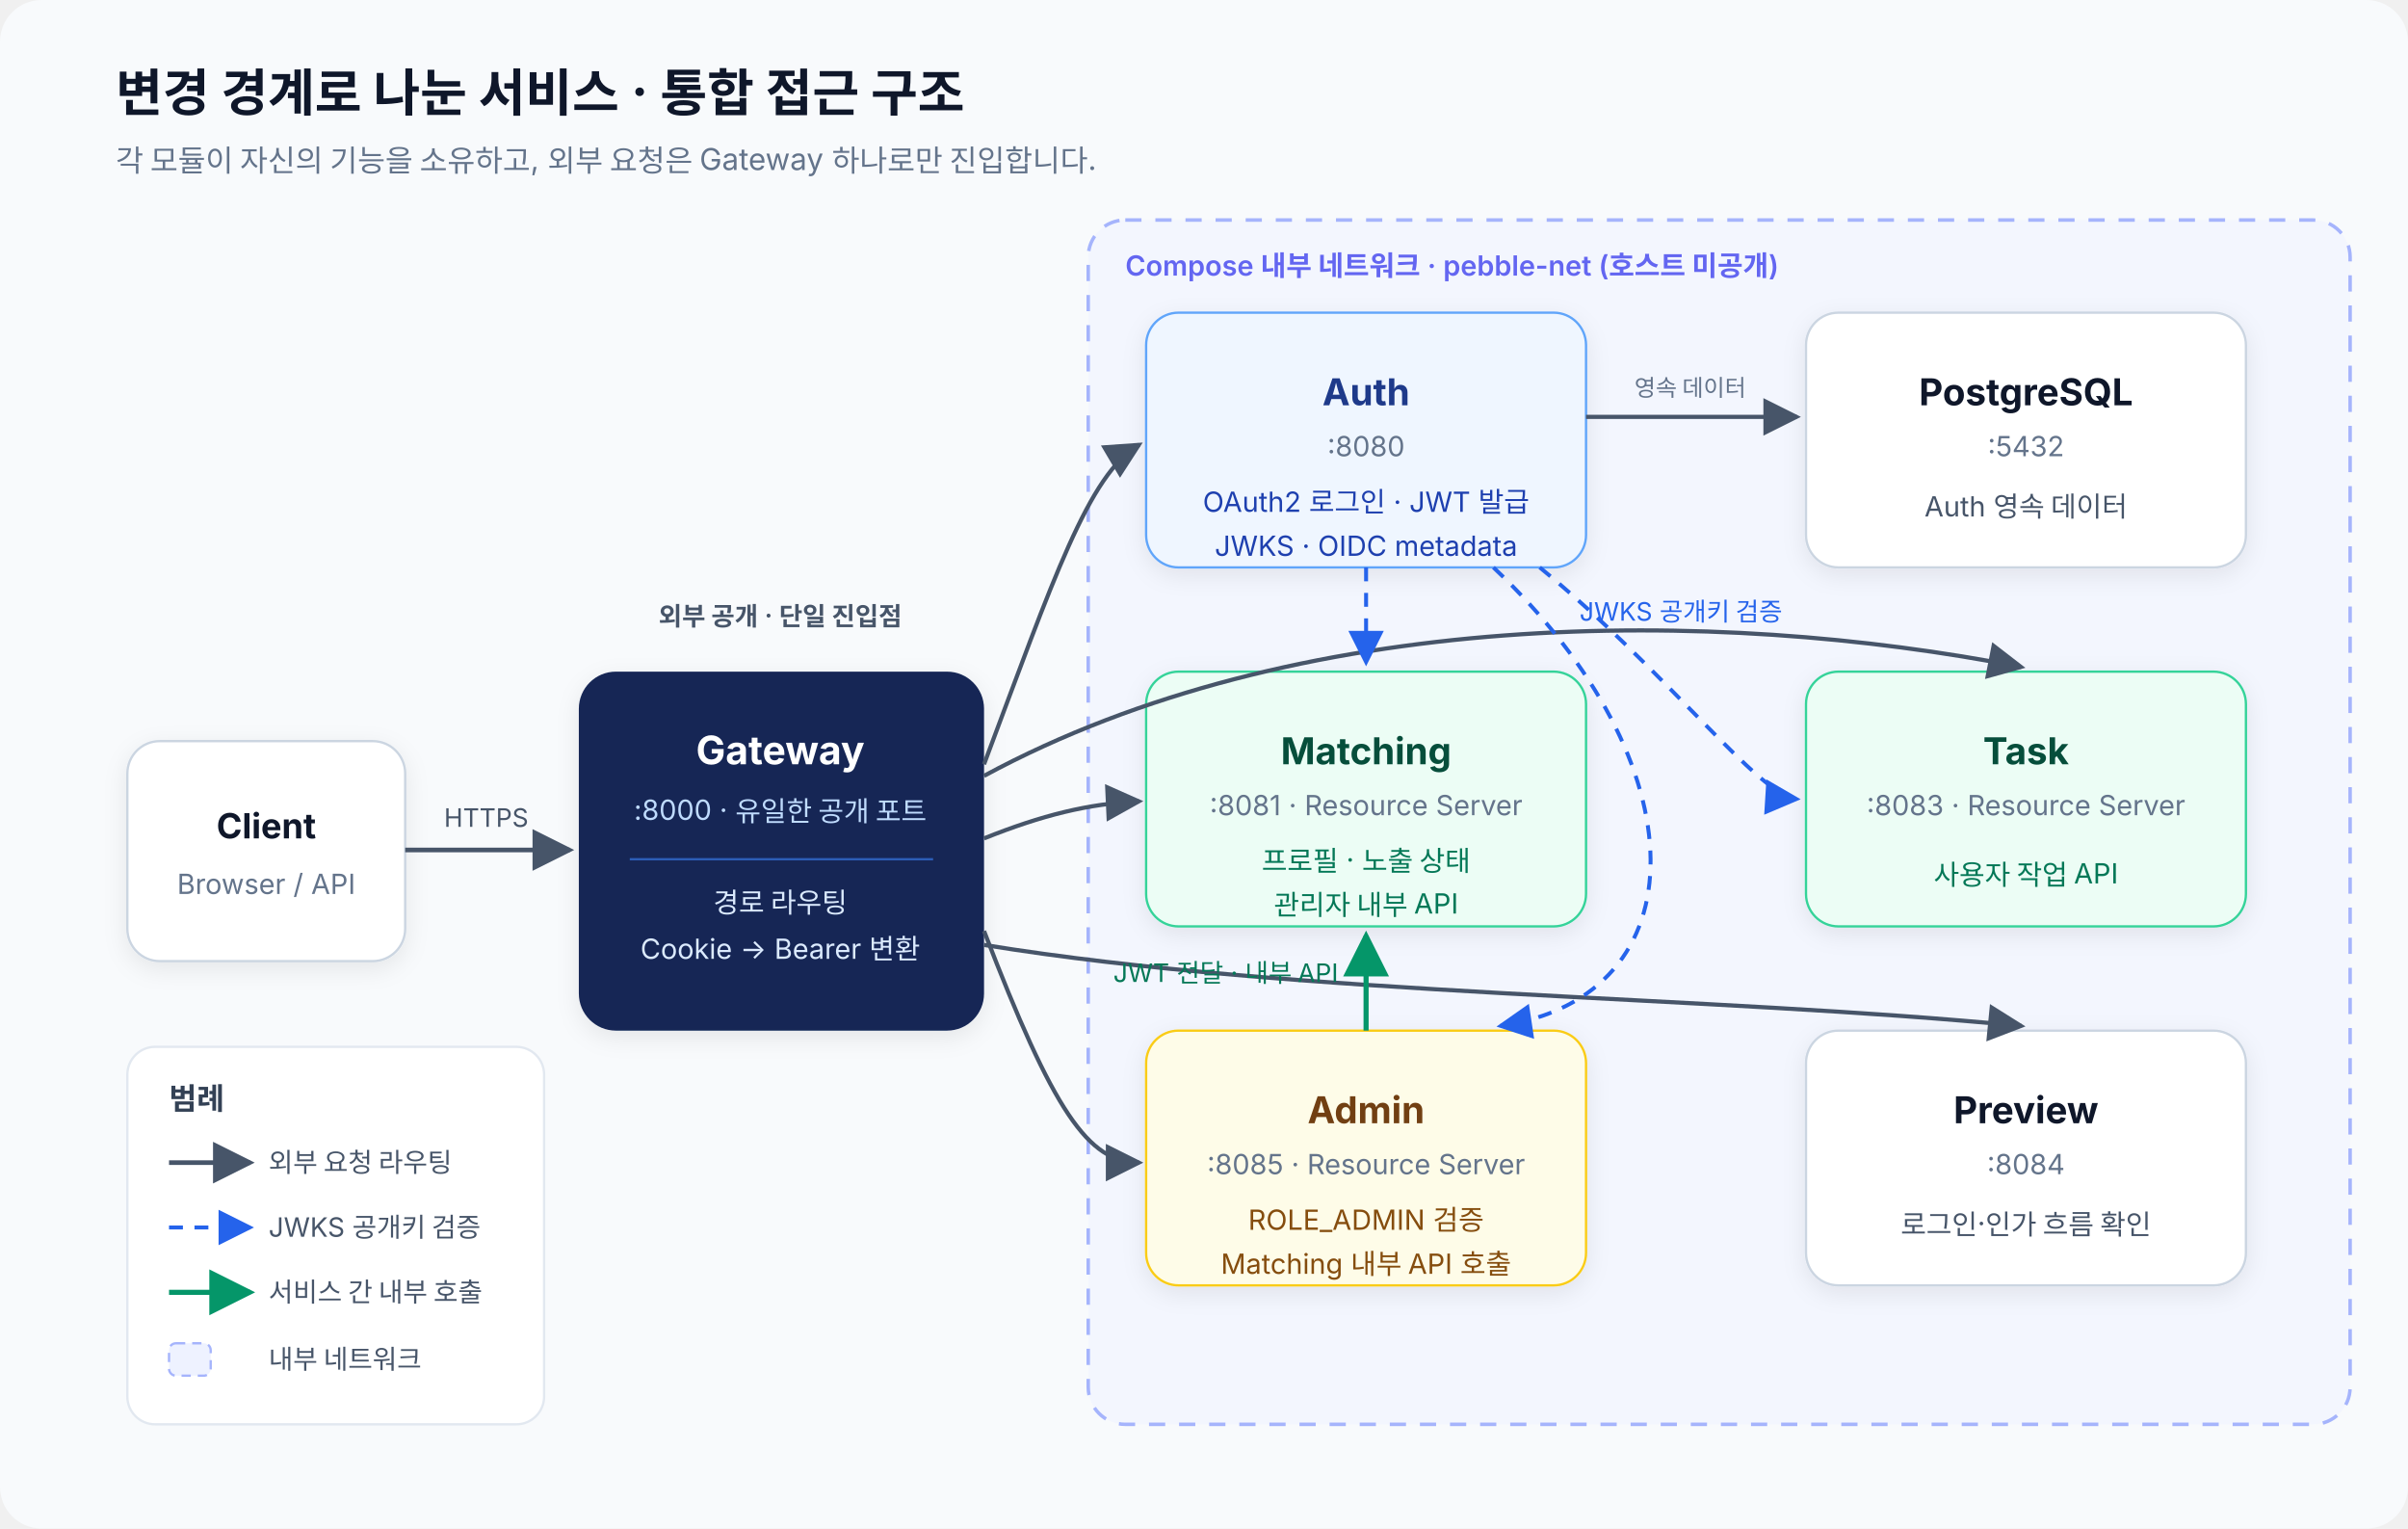
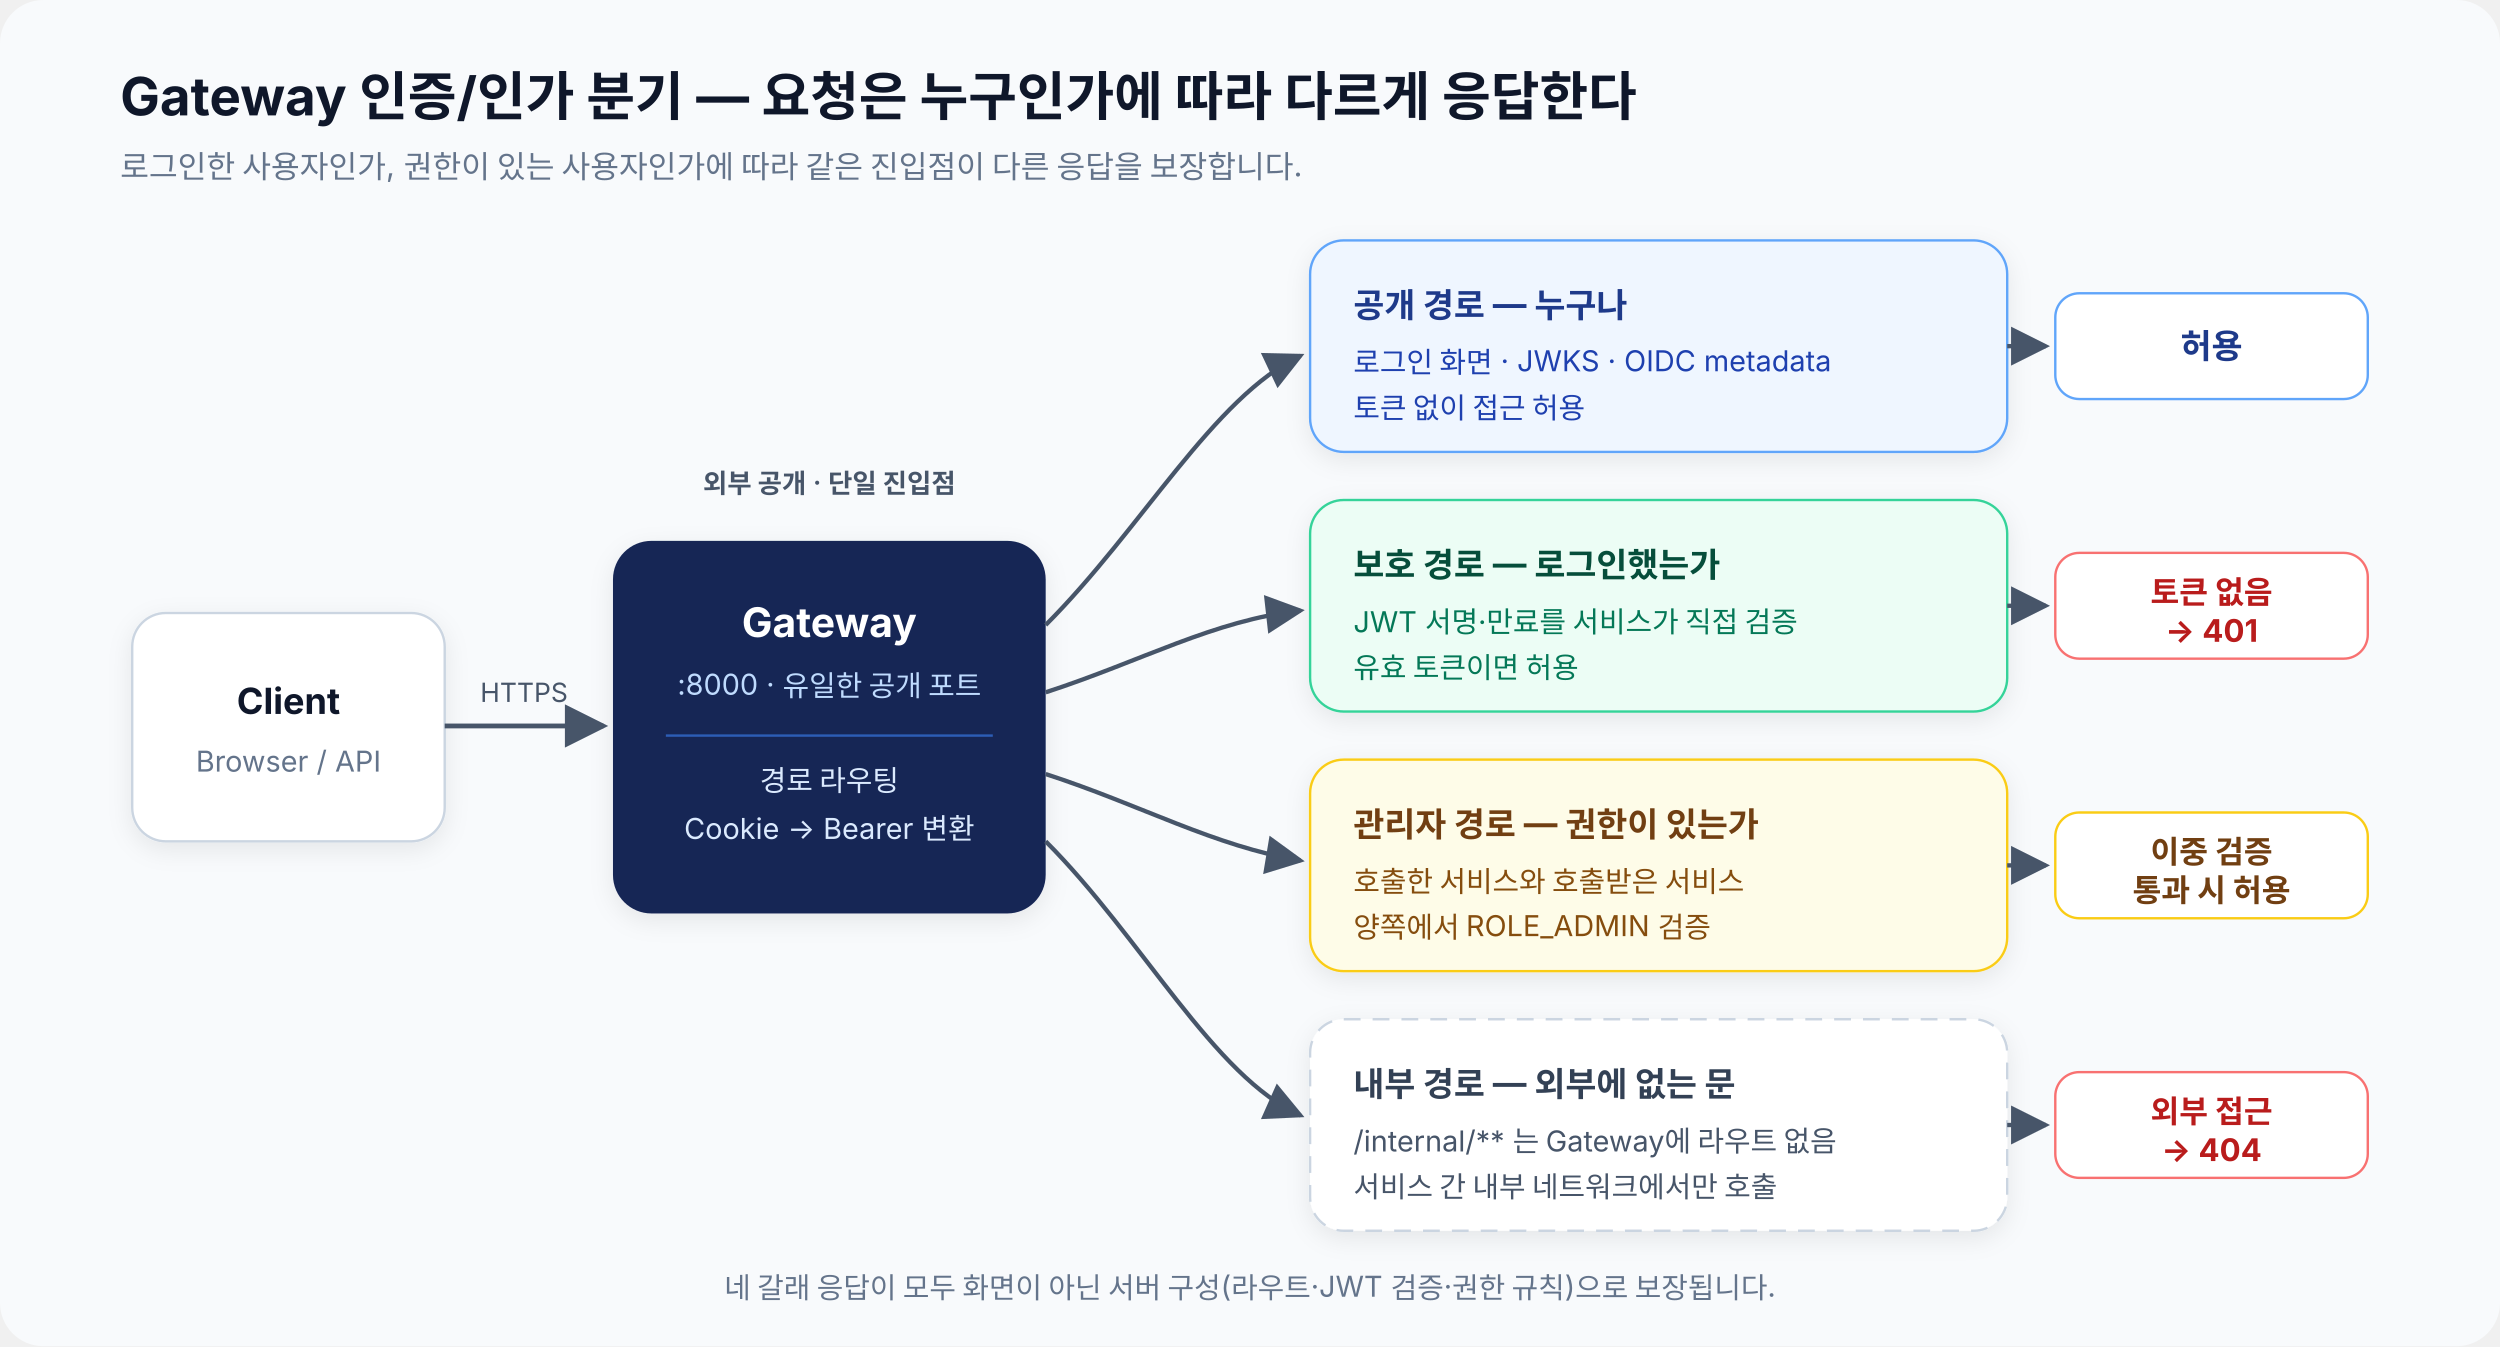
- <svg xmlns="http://www.w3.org/2000/svg" viewBox="0 0 1040 660" font-family="-apple-system, BlinkMacSystemFont, 'Segoe UI', 'Malgun Gothic', sans-serif" role="img" aria-labelledby="title desc">
+ <svg xmlns="http://www.w3.org/2000/svg" viewBox="0 0 1040 560" font-family="-apple-system, BlinkMacSystemFont, 'Segoe UI', 'Malgun Gothic', sans-serif" role="img" aria-labelledby="title desc">
  <defs>
    <marker id="arrow" markerWidth="9" markerHeight="9" refX="8" refY="4.5" orient="auto">
      <path d="M0 0L9 4.5 0 9Z" fill="#475569" />
-     </marker>
-     <marker id="arrowBlue" markerWidth="9" markerHeight="9" refX="8" refY="4.5" orient="auto">
-       <path d="M0 0L9 4.5 0 9Z" fill="#2563eb" />
-     </marker>
-     <marker id="arrowGreen" markerWidth="9" markerHeight="9" refX="8" refY="4.5" orient="auto">
-       <path d="M0 0L9 4.5 0 9Z" fill="#059669" />
    </marker>
    <filter id="shadow" x="-20%" y="-20%" width="140%" height="140%">
      <feDropShadow dx="0" dy="3" stdDeviation="5" flood-color="#0f172a" flood-opacity=".08" />
    </filter>
  </defs>
-   <rect width="1040" height="660" rx="18" fill="#f8fafc" />
-   <text x="50" y="48" font-size="22" font-weight="700" fill="#0f172a">변경 경계로 나눈 서비스 · 통합 접근 구조</text>
-   <text x="50" y="74" font-size="13" fill="#64748b">각 모듈이 자신의 기능을 소유하고, 외부 요청은 Gateway 하나로만 진입합니다.</text>
-   <rect x="470" y="95" width="545" height="520" rx="16" fill="#eef2ff" fill-opacity=".55" stroke="#a5b4fc" stroke-width="1.5" stroke-dasharray="7 6" />
-   <text x="486" y="119" font-size="12" font-weight="600" fill="#6366f1">Compose 내부 네트워크 · pebble-net (호스트 미공개)</text>
-   <rect x="55" y="320" width="120" height="95" rx="14" fill="#fff" stroke="#cbd5e1" filter="url(#shadow)" />
-   <text x="115" y="362" text-anchor="middle" font-size="15" font-weight="700" fill="#0f172a">Client</text>
-   <text x="115" y="386" text-anchor="middle" font-size="12" fill="#64748b">Browser / API</text>
-   <rect x="250" y="290" width="175" height="155" rx="16" fill="#172554" filter="url(#shadow)" />
-   <text x="337" y="330" text-anchor="middle" font-size="17" font-weight="700" fill="#fff">Gateway</text>
-   <text x="337" y="354" text-anchor="middle" font-size="12" fill="#bfdbfe">:8000 · 유일한 공개 포트</text>
-   <line x1="272" y1="371" x2="403" y2="371" stroke="#3b82f6" opacity=".6" />
-   <text x="337" y="394" text-anchor="middle" font-size="12" fill="#dbeafe">경로 라우팅</text>
-   <text x="337" y="414" text-anchor="middle" font-size="12" fill="#dbeafe">Cookie → Bearer 변환</text>
-   <text x="337" y="270" text-anchor="middle" font-size="11" font-weight="600" fill="#475569">외부 공개 · 단일 진입점</text>
-   <rect x="495" y="135" width="190" height="110" rx="14" fill="#eff6ff" stroke="#60a5fa" filter="url(#shadow)" />
-   <text x="590" y="175" text-anchor="middle" font-size="16" font-weight="700" fill="#1e3a8a">Auth</text>
-   <text x="590" y="197" text-anchor="middle" font-size="12" fill="#64748b">:8080</text>
-   <text x="590" y="221" text-anchor="middle" font-size="12" fill="#1e40af">OAuth2 로그인 · JWT 발급</text>
-   <text x="590" y="240" text-anchor="middle" font-size="12" fill="#1e40af">JWKS · OIDC metadata</text>
-   <rect x="780" y="135" width="190" height="110" rx="14" fill="#fff" stroke="#cbd5e1" filter="url(#shadow)" />
-   <text x="875" y="175" text-anchor="middle" font-size="16" font-weight="700" fill="#0f172a">PostgreSQL</text>
-   <text x="875" y="197" text-anchor="middle" font-size="12" fill="#64748b">:5432</text>
-   <text x="875" y="223" text-anchor="middle" font-size="12" fill="#475569">Auth 영속 데이터</text>
-   <rect x="495" y="290" width="190" height="110" rx="14" fill="#ecfdf5" stroke="#34d399" filter="url(#shadow)" />
-   <text x="590" y="330" text-anchor="middle" font-size="16" font-weight="700" fill="#064e3b">Matching</text>
-   <text x="590" y="352" text-anchor="middle" font-size="12" fill="#64748b">:8081 · Resource Server</text>
-   <text x="590" y="376" text-anchor="middle" font-size="12" fill="#047857">프로필 · 노출 상태</text>
-   <text x="590" y="395" text-anchor="middle" font-size="12" fill="#047857">관리자 내부 API</text>
-   <rect x="780" y="290" width="190" height="110" rx="14" fill="#ecfdf5" stroke="#34d399" filter="url(#shadow)" />
-   <text x="875" y="330" text-anchor="middle" font-size="16" font-weight="700" fill="#064e3b">Task</text>
-   <text x="875" y="352" text-anchor="middle" font-size="12" fill="#64748b">:8083 · Resource Server</text>
-   <text x="875" y="382" text-anchor="middle" font-size="12" fill="#047857">사용자 작업 API</text>
-   <rect x="495" y="445" width="190" height="110" rx="14" fill="#fefce8" stroke="#facc15" filter="url(#shadow)" />
-   <text x="590" y="485" text-anchor="middle" font-size="16" font-weight="700" fill="#713f12">Admin</text>
-   <text x="590" y="507" text-anchor="middle" font-size="12" fill="#64748b">:8085 · Resource Server</text>
-   <text x="590" y="531" text-anchor="middle" font-size="12" fill="#854d0e">ROLE_ADMIN 검증</text>
-   <text x="590" y="550" text-anchor="middle" font-size="12" fill="#854d0e">Matching 내부 API 호출</text>
-   <rect x="780" y="445" width="190" height="110" rx="14" fill="#fff" stroke="#cbd5e1" filter="url(#shadow)" />
-   <text x="875" y="485" text-anchor="middle" font-size="16" font-weight="700" fill="#0f172a">Preview</text>
-   <text x="875" y="507" text-anchor="middle" font-size="12" fill="#64748b">:8084</text>
-   <text x="875" y="533" text-anchor="middle" font-size="12" fill="#475569">로그인·인가 흐름 확인</text>
-   <line x1="175" y1="367" x2="246" y2="367" stroke="#475569" stroke-width="2" marker-end="url(#arrow)" />
-   <text x="210" y="357" text-anchor="middle" font-size="11" fill="#475569">HTTPS</text>
-   <path d="M425 330C455 250 470 205 492 192" fill="none" stroke="#475569" stroke-width="1.8" marker-end="url(#arrow)" />
-   <path d="M425 362C450 352 470 347 492 346" fill="none" stroke="#475569" stroke-width="1.8" marker-end="url(#arrow)" />
-   <path d="M425 402C455 480 470 502 492 502" fill="none" stroke="#475569" stroke-width="1.8" marker-end="url(#arrow)" />
-   <path d="M425 335C560 262 740 262 873 288" fill="none" stroke="#475569" stroke-width="1.8" marker-end="url(#arrow)" />
-   <path d="M425 408C560 430 740 430 873 443" fill="none" stroke="#475569" stroke-width="1.8" marker-end="url(#arrow)" />
-   <path d="M685 180H776" fill="none" stroke="#475569" stroke-width="1.8" marker-end="url(#arrow)" />
-   <text x="730" y="171" text-anchor="middle" font-size="10" fill="#64748b">영속 데이터</text>
-   <path d="M590 245V286" fill="none" stroke="#2563eb" stroke-width="1.7" stroke-dasharray="6 5" marker-end="url(#arrowBlue)" />
-   <path d="M665 245C720 290 760 344 776 345" fill="none" stroke="#2563eb" stroke-width="1.7" stroke-dasharray="6 5" marker-end="url(#arrowBlue)" />
-   <path d="M645 245C735 330 735 430 648 443" fill="none" stroke="#2563eb" stroke-width="1.7" stroke-dasharray="6 5" marker-end="url(#arrowBlue)" />
-   <text x="726" y="268" text-anchor="middle" font-size="11" fill="#2563eb">JWKS 공개키 검증</text>
-   <path d="M590 445V404" fill="none" stroke="#059669" stroke-width="2.2" marker-end="url(#arrowGreen)" />
-   <text x="578" y="424" text-anchor="end" font-size="11" fill="#047857">JWT 전달 · 내부 API</text>
-   <rect x="55" y="452" width="180" height="163" rx="12" fill="#fff" stroke="#e2e8f0" />
-   <text x="73" y="479" font-size="13" font-weight="700" fill="#334155">범례</text>
-   <line x1="73" y1="502" x2="108" y2="502" stroke="#475569" stroke-width="2" marker-end="url(#arrow)" />
-   <text x="116" y="506" font-size="11.5" fill="#475569">외부 요청 라우팅</text>
-   <line x1="73" y1="530" x2="108" y2="530" stroke="#2563eb" stroke-width="1.7" stroke-dasharray="6 5" marker-end="url(#arrowBlue)" />
-   <text x="116" y="534" font-size="11.5" fill="#475569">JWKS 공개키 검증</text>
-   <line x1="73" y1="558" x2="108" y2="558" stroke="#059669" stroke-width="2.2" marker-end="url(#arrowGreen)" />
-   <text x="116" y="562" font-size="11.5" fill="#475569">서비스 간 내부 호출</text>
-   <rect x="73" y="580" width="18" height="14" rx="3" fill="#eef2ff" stroke="#a5b4fc" stroke-dasharray="4 3" />
-   <text x="116" y="591" font-size="11.5" fill="#475569">내부 네트워크</text>
+   <rect width="1040" height="560" rx="18" fill="#f8fafc" />
+   <text x="50" y="48" font-size="22" font-weight="700" fill="#0f172a">Gateway 인증/인가 분기 — 요청은 누구인가에 따라 다르게 응답한다</text>
+   <text x="50" y="74" font-size="13" fill="#64748b">로그인한 사용자인가, 권한이 있는 사용자인가에 따라 같은 진입점이 다른 응답을 보장합니다.</text>
+   <rect x="55" y="255" width="130" height="95" rx="14" fill="#fff" stroke="#cbd5e1" filter="url(#shadow)" />
+   <text x="120" y="297" text-anchor="middle" font-size="15" font-weight="700" fill="#0f172a">Client</text>
+   <text x="120" y="321" text-anchor="middle" font-size="12" fill="#64748b">Browser / API</text>
+   <rect x="255" y="225" width="180" height="155" rx="16" fill="#172554" filter="url(#shadow)" />
+   <text x="345" y="265" text-anchor="middle" font-size="17" font-weight="700" fill="#fff">Gateway</text>
+   <text x="345" y="289" text-anchor="middle" font-size="12" fill="#bfdbfe">:8000 · 유일한 공개 포트</text>
+   <line x1="277" y1="306" x2="413" y2="306" stroke="#3b82f6" opacity=".6" />
+   <text x="345" y="329" text-anchor="middle" font-size="12" fill="#dbeafe">경로 라우팅</text>
+   <text x="345" y="349" text-anchor="middle" font-size="12" fill="#dbeafe">Cookie → Bearer 변환</text>
+   <text x="345" y="205" text-anchor="middle" font-size="11" font-weight="600" fill="#475569">외부 공개 · 단일 진입점</text>
+   <line x1="185" y1="302" x2="251" y2="302" stroke="#475569" stroke-width="2" marker-end="url(#arrow)" />
+   <text x="218" y="292" text-anchor="middle" font-size="11" fill="#475569">HTTPS</text>
+   <rect x="545" y="100" width="290" height="88" rx="14" fill="#eff6ff" stroke="#60a5fa" filter="url(#shadow)" />
+   <text x="563" y="132" font-size="14" font-weight="700" fill="#1e3a8a">공개 경로 — 누구나</text>
+   <text x="563" y="155" font-size="12" fill="#1e40af">로그인 화면 · JWKS · OIDC metadata</text>
+   <text x="563" y="174" font-size="12" fill="#1e40af">토큰 없이 접근 허용</text>
+   <rect x="855" y="122" width="130" height="44" rx="10" fill="#fff" stroke="#60a5fa" />
+   <text x="920" y="149" text-anchor="middle" font-size="14" font-weight="700" fill="#1e3a8a">허용</text>
+   <rect x="545" y="208" width="290" height="88" rx="14" fill="#ecfdf5" stroke="#34d399" filter="url(#shadow)" />
+   <text x="563" y="240" font-size="14" font-weight="700" fill="#064e3b">보호 경로 — 로그인했는가</text>
+   <text x="563" y="263" font-size="12" fill="#047857">JWT 서명·만료를 서비스가 직접 검증</text>
+   <text x="563" y="282" font-size="12" fill="#047857">유효 토큰이면 허용</text>
+   <rect x="855" y="230" width="130" height="44" rx="10" fill="#fff" stroke="#f87171" />
+   <text x="920" y="251" text-anchor="middle" font-size="13" font-weight="700" fill="#b91c1c">토큰 없음</text>
+   <text x="920" y="267" text-anchor="middle" font-size="13" font-weight="700" fill="#b91c1c">→ 401</text>
+   <rect x="545" y="316" width="290" height="88" rx="14" fill="#fefce8" stroke="#facc15" filter="url(#shadow)" />
+   <text x="563" y="348" font-size="14" font-weight="700" fill="#713f12">관리자 경로 — 권한이 있는가</text>
+   <text x="563" y="371" font-size="12" fill="#854d0e">호출한 서비스와 호출받은 서비스</text>
+   <text x="563" y="390" font-size="12" fill="#854d0e">양쪽에서 ROLE_ADMIN 검증</text>
+   <rect x="855" y="338" width="130" height="44" rx="10" fill="#fff" stroke="#facc15" />
+   <text x="920" y="359" text-anchor="middle" font-size="13" font-weight="700" fill="#713f12">이중 검증</text>
+   <text x="920" y="375" text-anchor="middle" font-size="13" font-weight="700" fill="#713f12">통과 시 허용</text>
+   <rect x="545" y="424" width="290" height="88" rx="14" fill="#fff" stroke="#cbd5e1" stroke-dasharray="7 5" filter="url(#shadow)" />
+   <text x="563" y="456" font-size="14" font-weight="700" fill="#334155">내부 경로 — 외부에 없는 문</text>
+   <text x="563" y="479" font-size="12" fill="#475569">/internal/** 는 Gateway에 라우트 없음</text>
+   <text x="563" y="498" font-size="12" fill="#475569">서비스 간 내부 네트워크에서만 호출</text>
+   <rect x="855" y="446" width="130" height="44" rx="10" fill="#fff" stroke="#f87171" />
+   <text x="920" y="467" text-anchor="middle" font-size="13" font-weight="700" fill="#b91c1c">외부 접근</text>
+   <text x="920" y="483" text-anchor="middle" font-size="13" font-weight="700" fill="#b91c1c">→ 404</text>
+   <path d="M435 260C475 220 505 165 541 148" fill="none" stroke="#475569" stroke-width="1.8" marker-end="url(#arrow)" />
+   <path d="M435 288C475 275 505 258 541 254" fill="none" stroke="#475569" stroke-width="1.8" marker-end="url(#arrow)" />
+   <path d="M435 322C475 335 505 352 541 358" fill="none" stroke="#475569" stroke-width="1.8" marker-end="url(#arrow)" />
+   <path d="M435 350C475 390 505 448 541 464" fill="none" stroke="#475569" stroke-width="1.8" marker-end="url(#arrow)" />
+   <line x1="835" y1="144" x2="851" y2="144" stroke="#475569" stroke-width="1.8" marker-end="url(#arrow)" />
+   <line x1="835" y1="252" x2="851" y2="252" stroke="#475569" stroke-width="1.8" marker-end="url(#arrow)" />
+   <line x1="835" y1="360" x2="851" y2="360" stroke="#475569" stroke-width="1.8" marker-end="url(#arrow)" />
+   <line x1="835" y1="468" x2="851" y2="468" stroke="#475569" stroke-width="1.8" marker-end="url(#arrow)" />
+   <text x="520" y="540" text-anchor="middle" font-size="12" fill="#64748b">네 갈래 응답이 모두 화면이 아닌 서버 구성(라우트·JWT 검증·권한 규칙)으로 보장됩니다.</text>
</svg>
